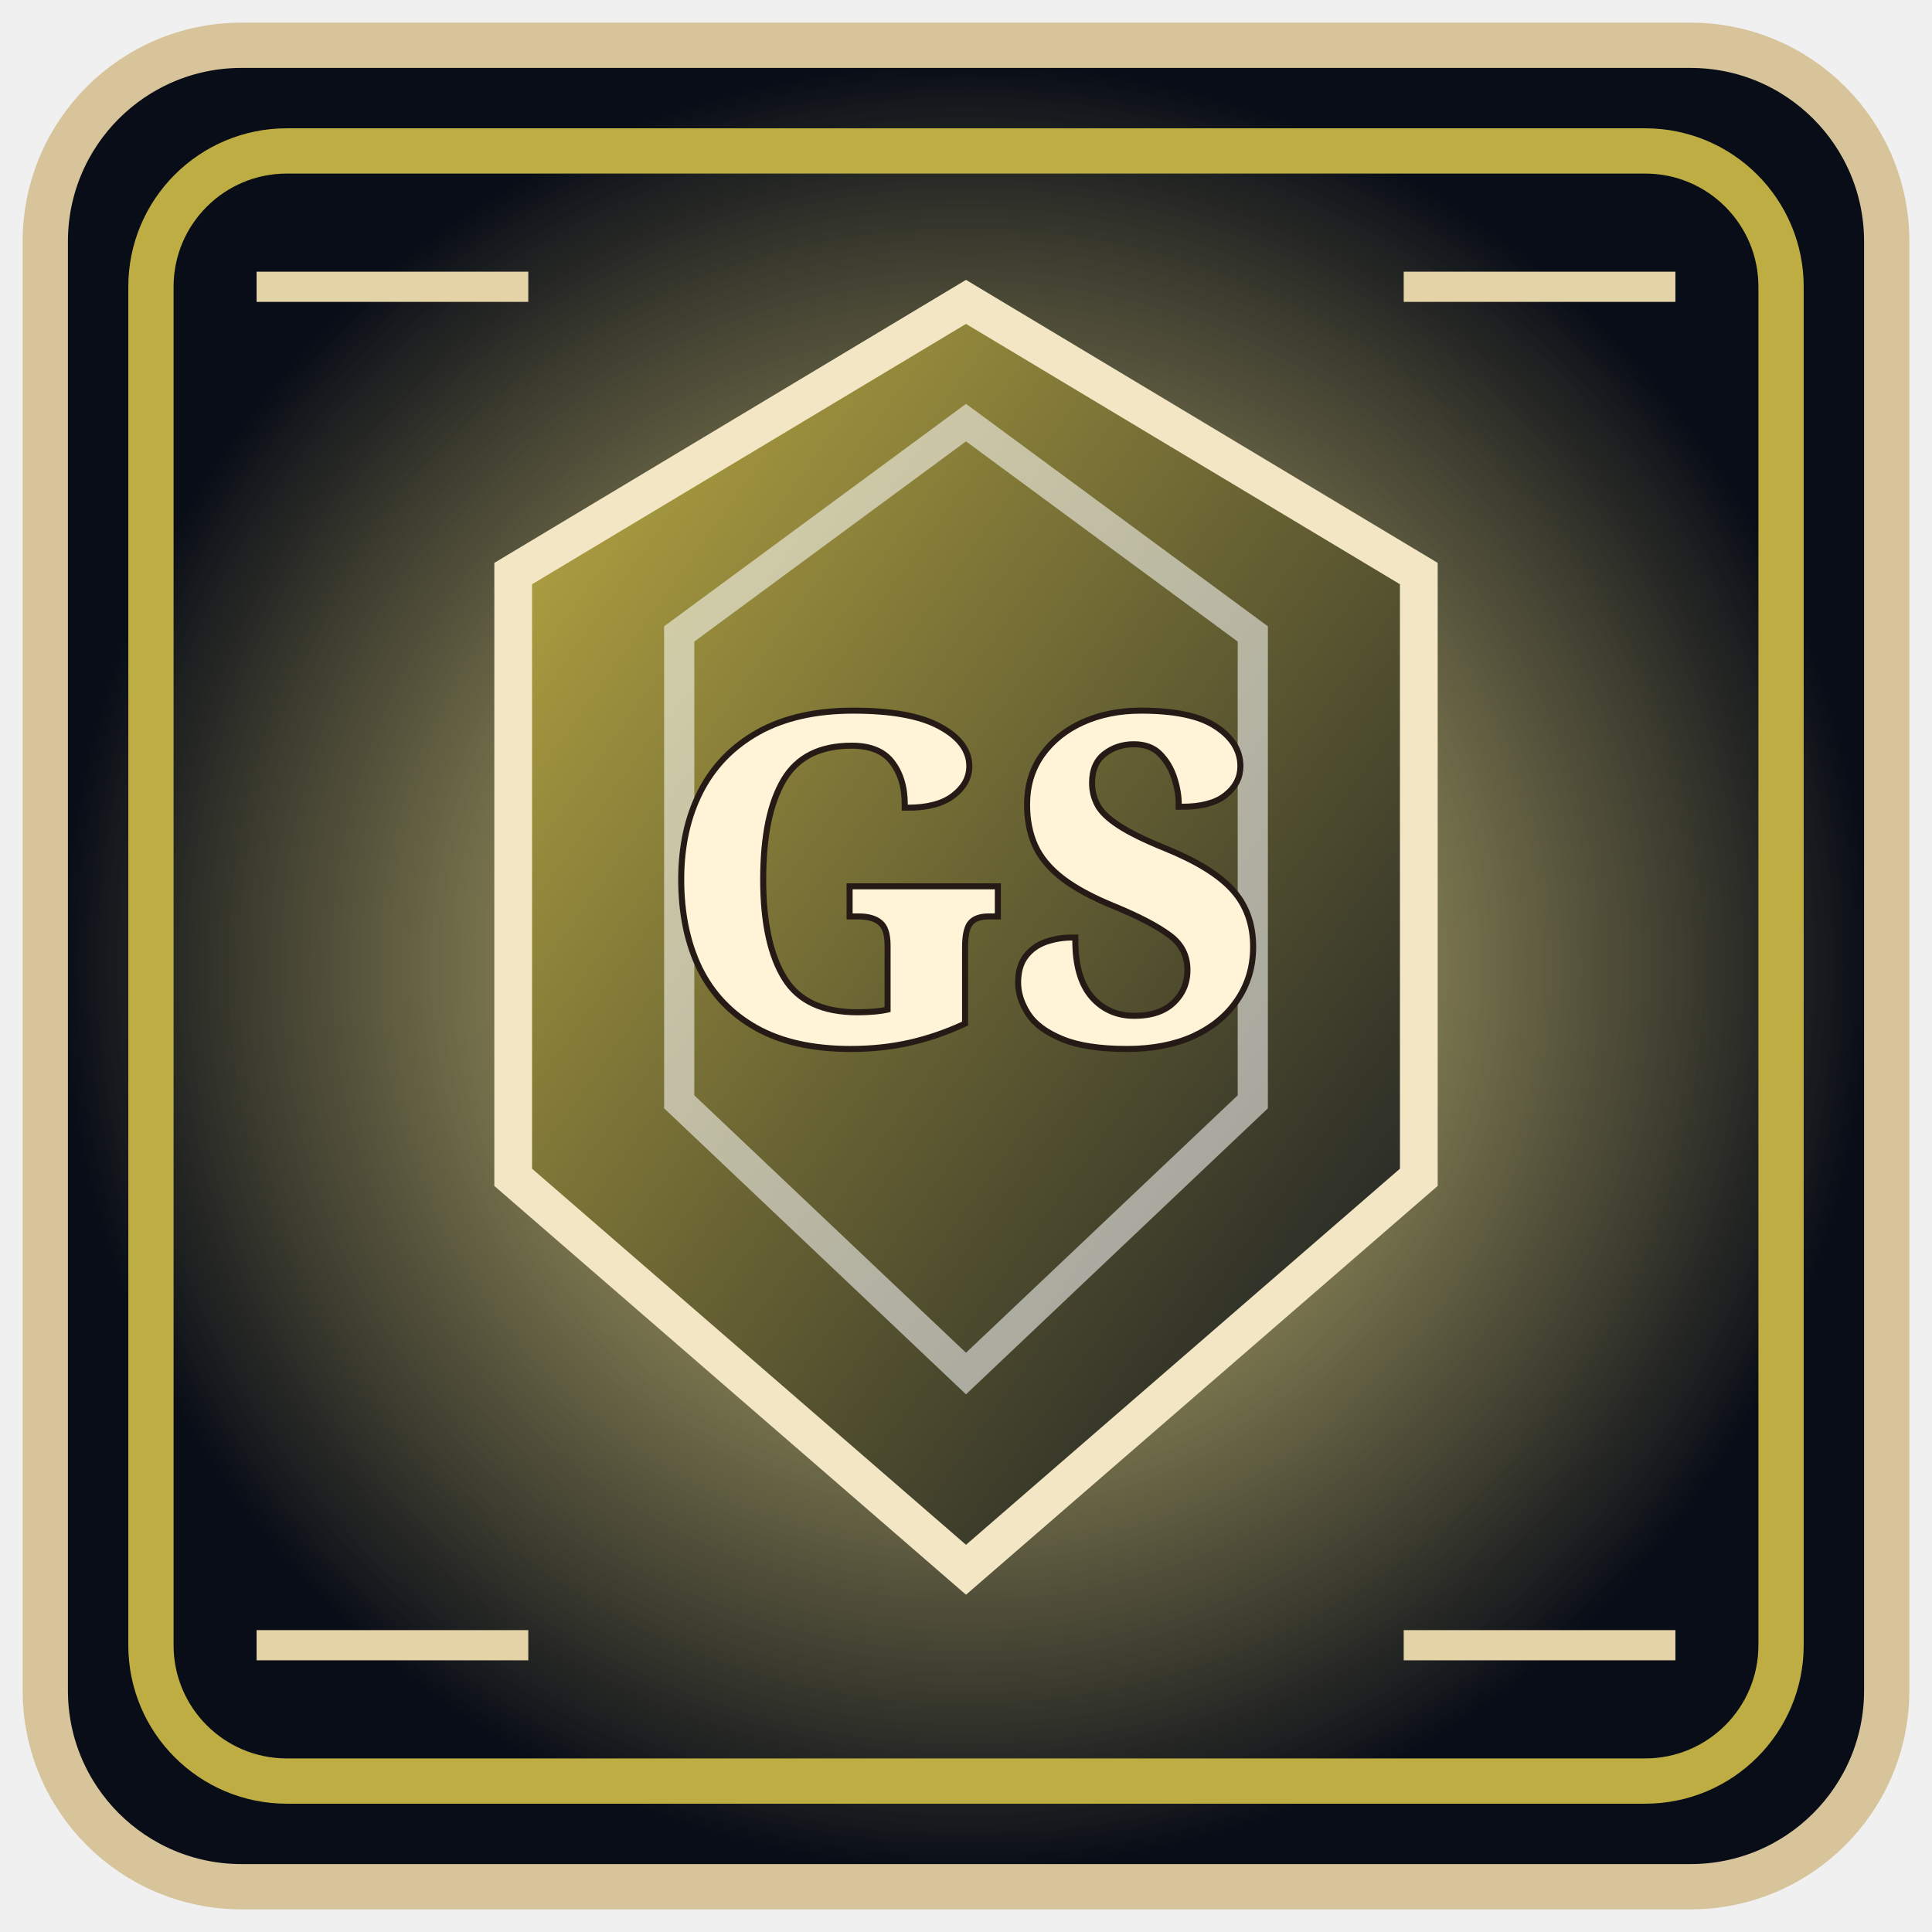
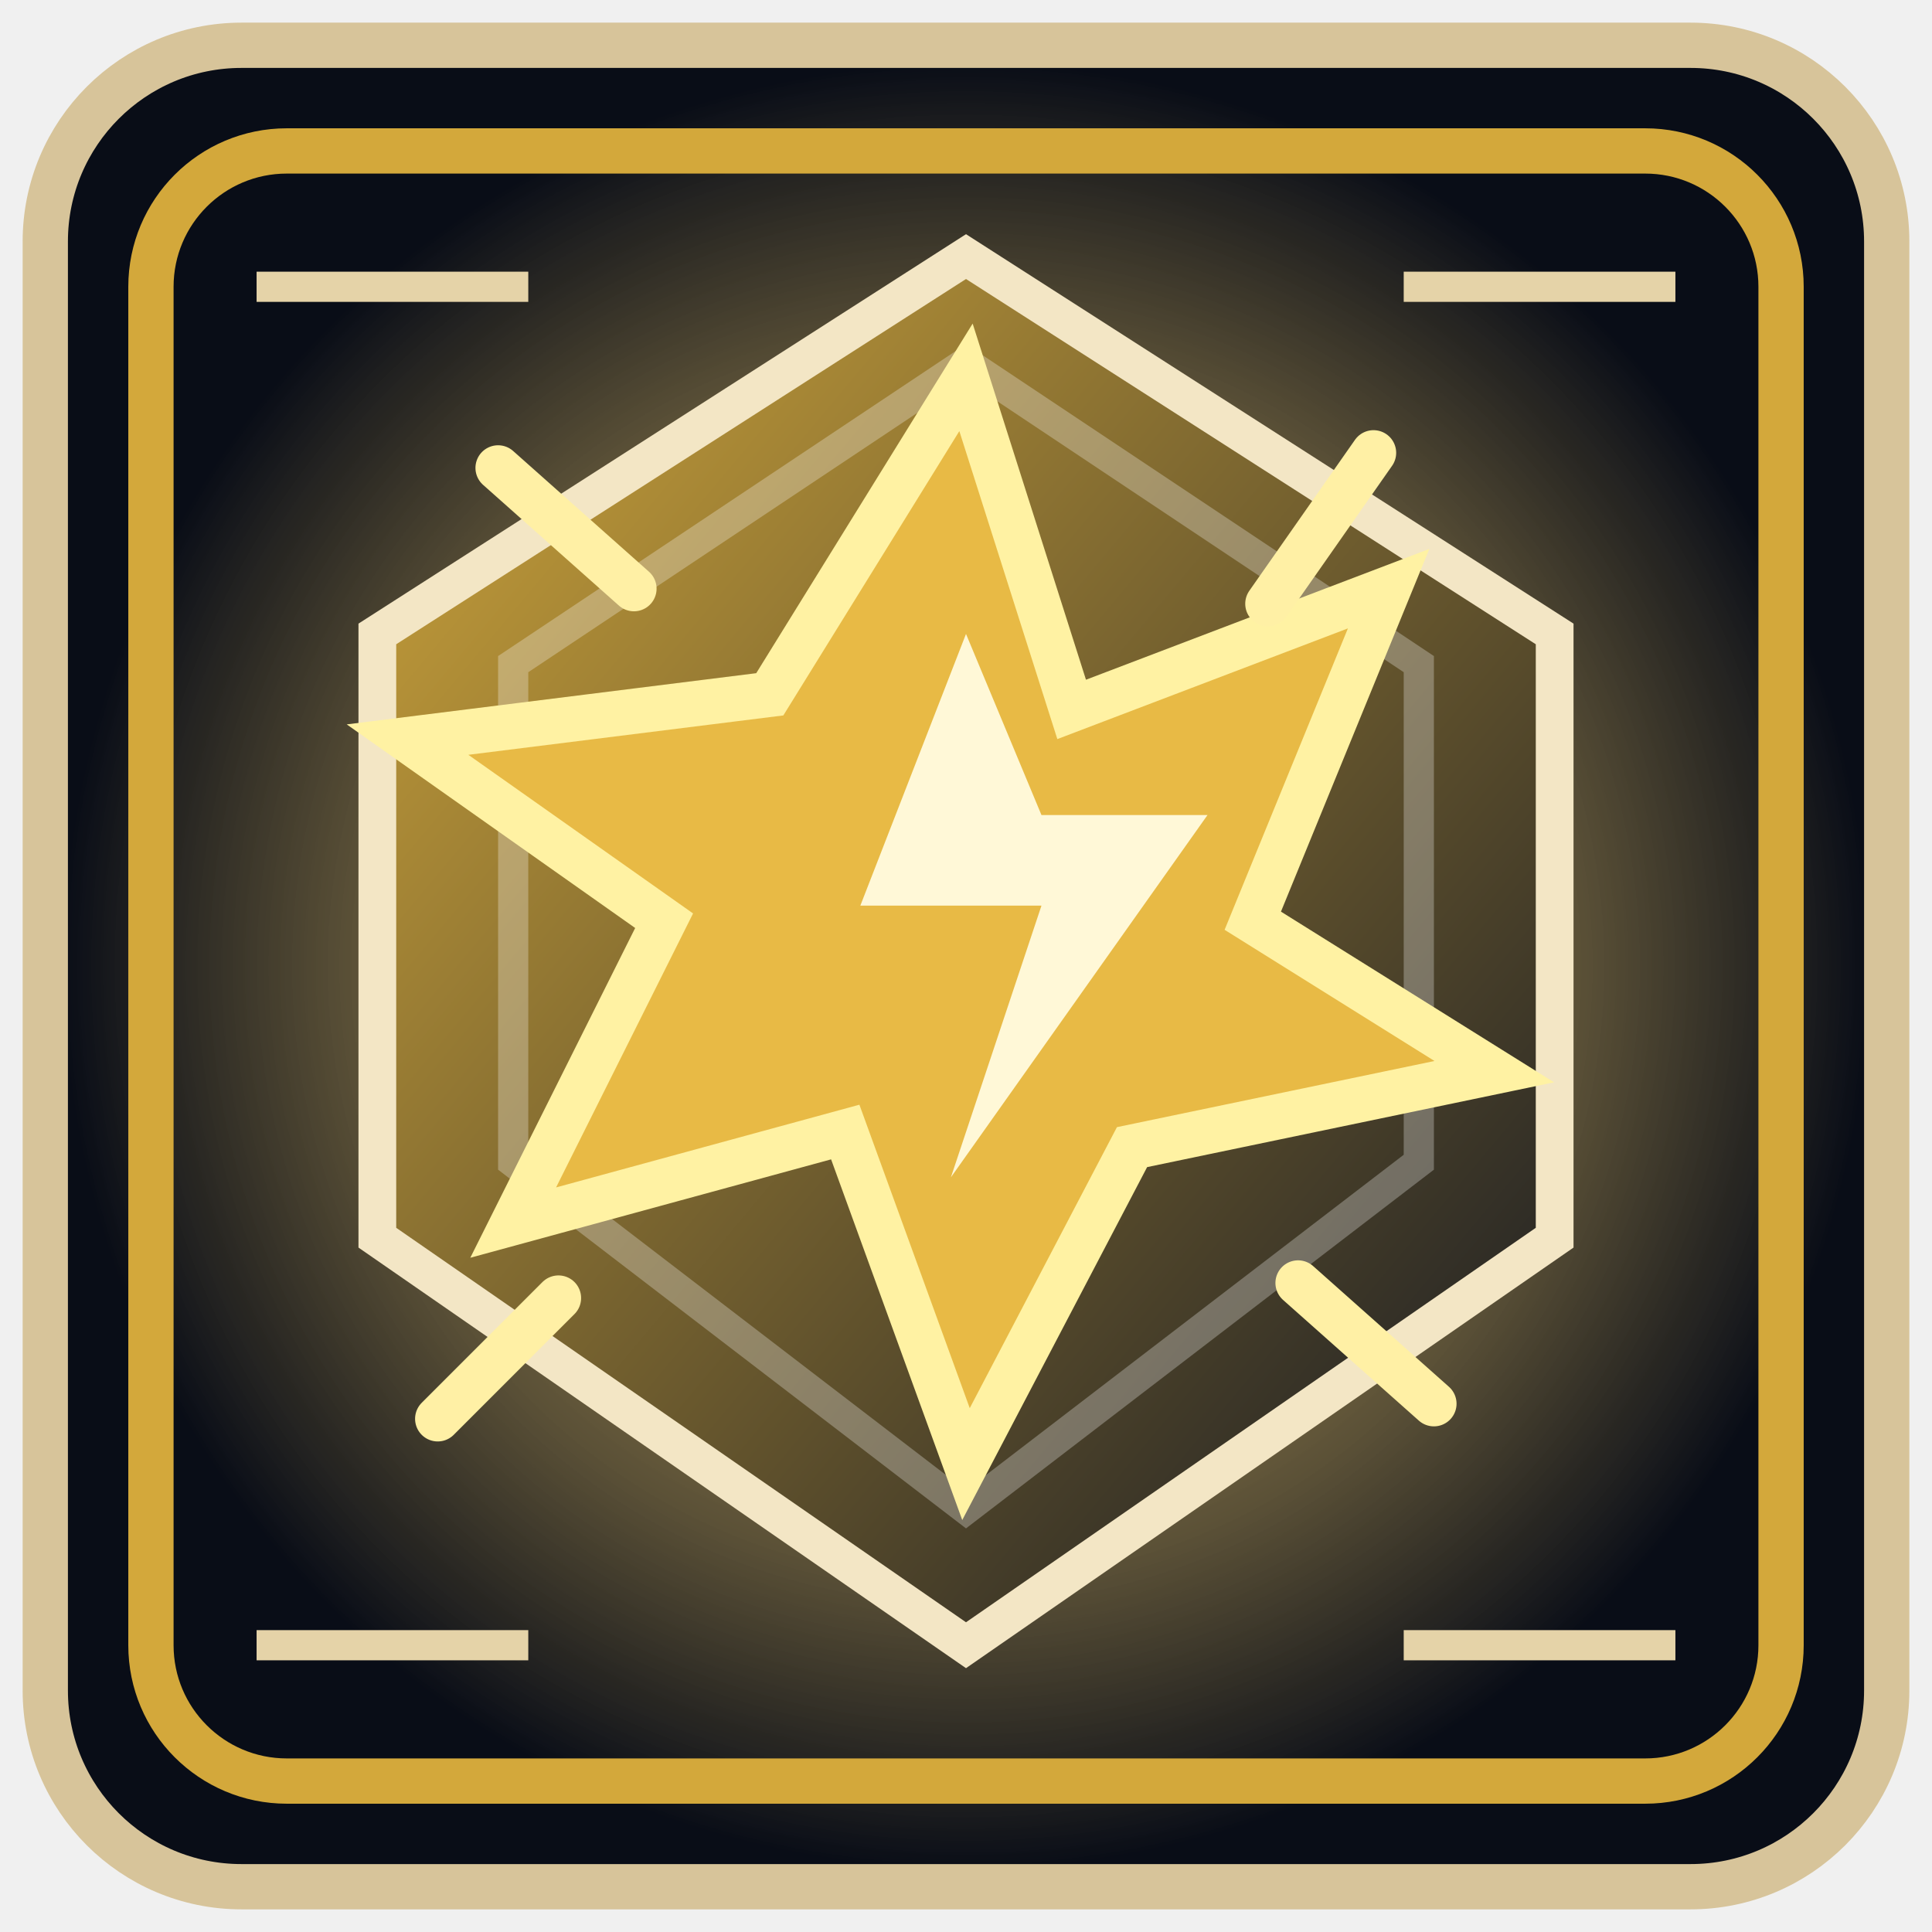
<svg xmlns="http://www.w3.org/2000/svg" width="128" height="128" viewBox="0 0 128 128">
  <defs>
-     <linearGradient id="g" x1="0" y1="0" x2="1" y2="1">
-       <stop stop-color="#bdad43" />
+     <linearGradient id="bg" x1="0" y1="0" x2="1" y2="1">
+       <stop stop-color="#d3a83b" />
      <stop offset="1" stop-color="#101522" />
    </linearGradient>
-     <radialGradient id="r">
-       <stop stop-color="#bdad43" stop-opacity=".65" />
+     <radialGradient id="glow">
+       <stop stop-color="#d3a83b" stop-opacity=".7" />
      <stop offset="1" stop-color="#090d17" />
    </radialGradient>
  </defs>
-   <rect x="3" y="3" width="122" height="122" rx="13" fill="url(#r)" stroke="#d7c49a" stroke-width="3" />
-   <rect x="10" y="10" width="108" height="108" rx="9" fill="none" stroke="#bdad43" stroke-width="3" />
-   <path d="M64 20 94 38 94 78 64 104 34 78 34 38Z" fill="url(#g)" stroke="#f3e6c5" stroke-width="2.5" />
-   <path d="M64 28 83 42 83 73 64 91 45 73 45 42Z" fill="none" stroke="#fff" stroke-opacity=".55" stroke-width="2" />
-   <text x="64" y="69" text-anchor="middle" font-family="serif" font-size="30" font-weight="bold" fill="#fff4d7" stroke="#251a16" stroke-width=".8" paint-order="stroke">GS</text>
+   <rect x="3" y="3" width="122" height="122" rx="13" fill="url(#glow)" stroke="#d7c49a" stroke-width="3" />
+   <rect x="10" y="10" width="108" height="108" rx="9" fill="none" stroke="#d3a83b" stroke-width="3" />
+   <path d="M64 17 103 42 103 82 64 109 25 82 25 42Z" fill="url(#bg)" stroke="#f3e6c5" stroke-width="2.5" />
+   <path d="M64 24 94 44 94 77 64 100 34 77 34 44Z" fill="none" stroke="#fff" stroke-opacity=".28" stroke-width="2" />
+   <path d="M64 25 71 47l21-8-9 22 16 10-24 5-11 21-8-22-22 6 10-20-17-12 24-3Z" fill="#e8ba45" stroke="#fff2a3" stroke-width="3" />
+   <path d="m64 42-7 18h12l-6 18 17-24H69Z" fill="#fff8d7" />
+   <path d="M33 31l9 8m44 46 9 8M91 30l-7 10M37 86l-8 8" stroke="#fff0a5" stroke-width="3" stroke-linecap="round" />
  <path d="M17 19h18M93 109h18M17 109h18M93 19h18" stroke="#e5d3a8" stroke-width="2" />
</svg>
